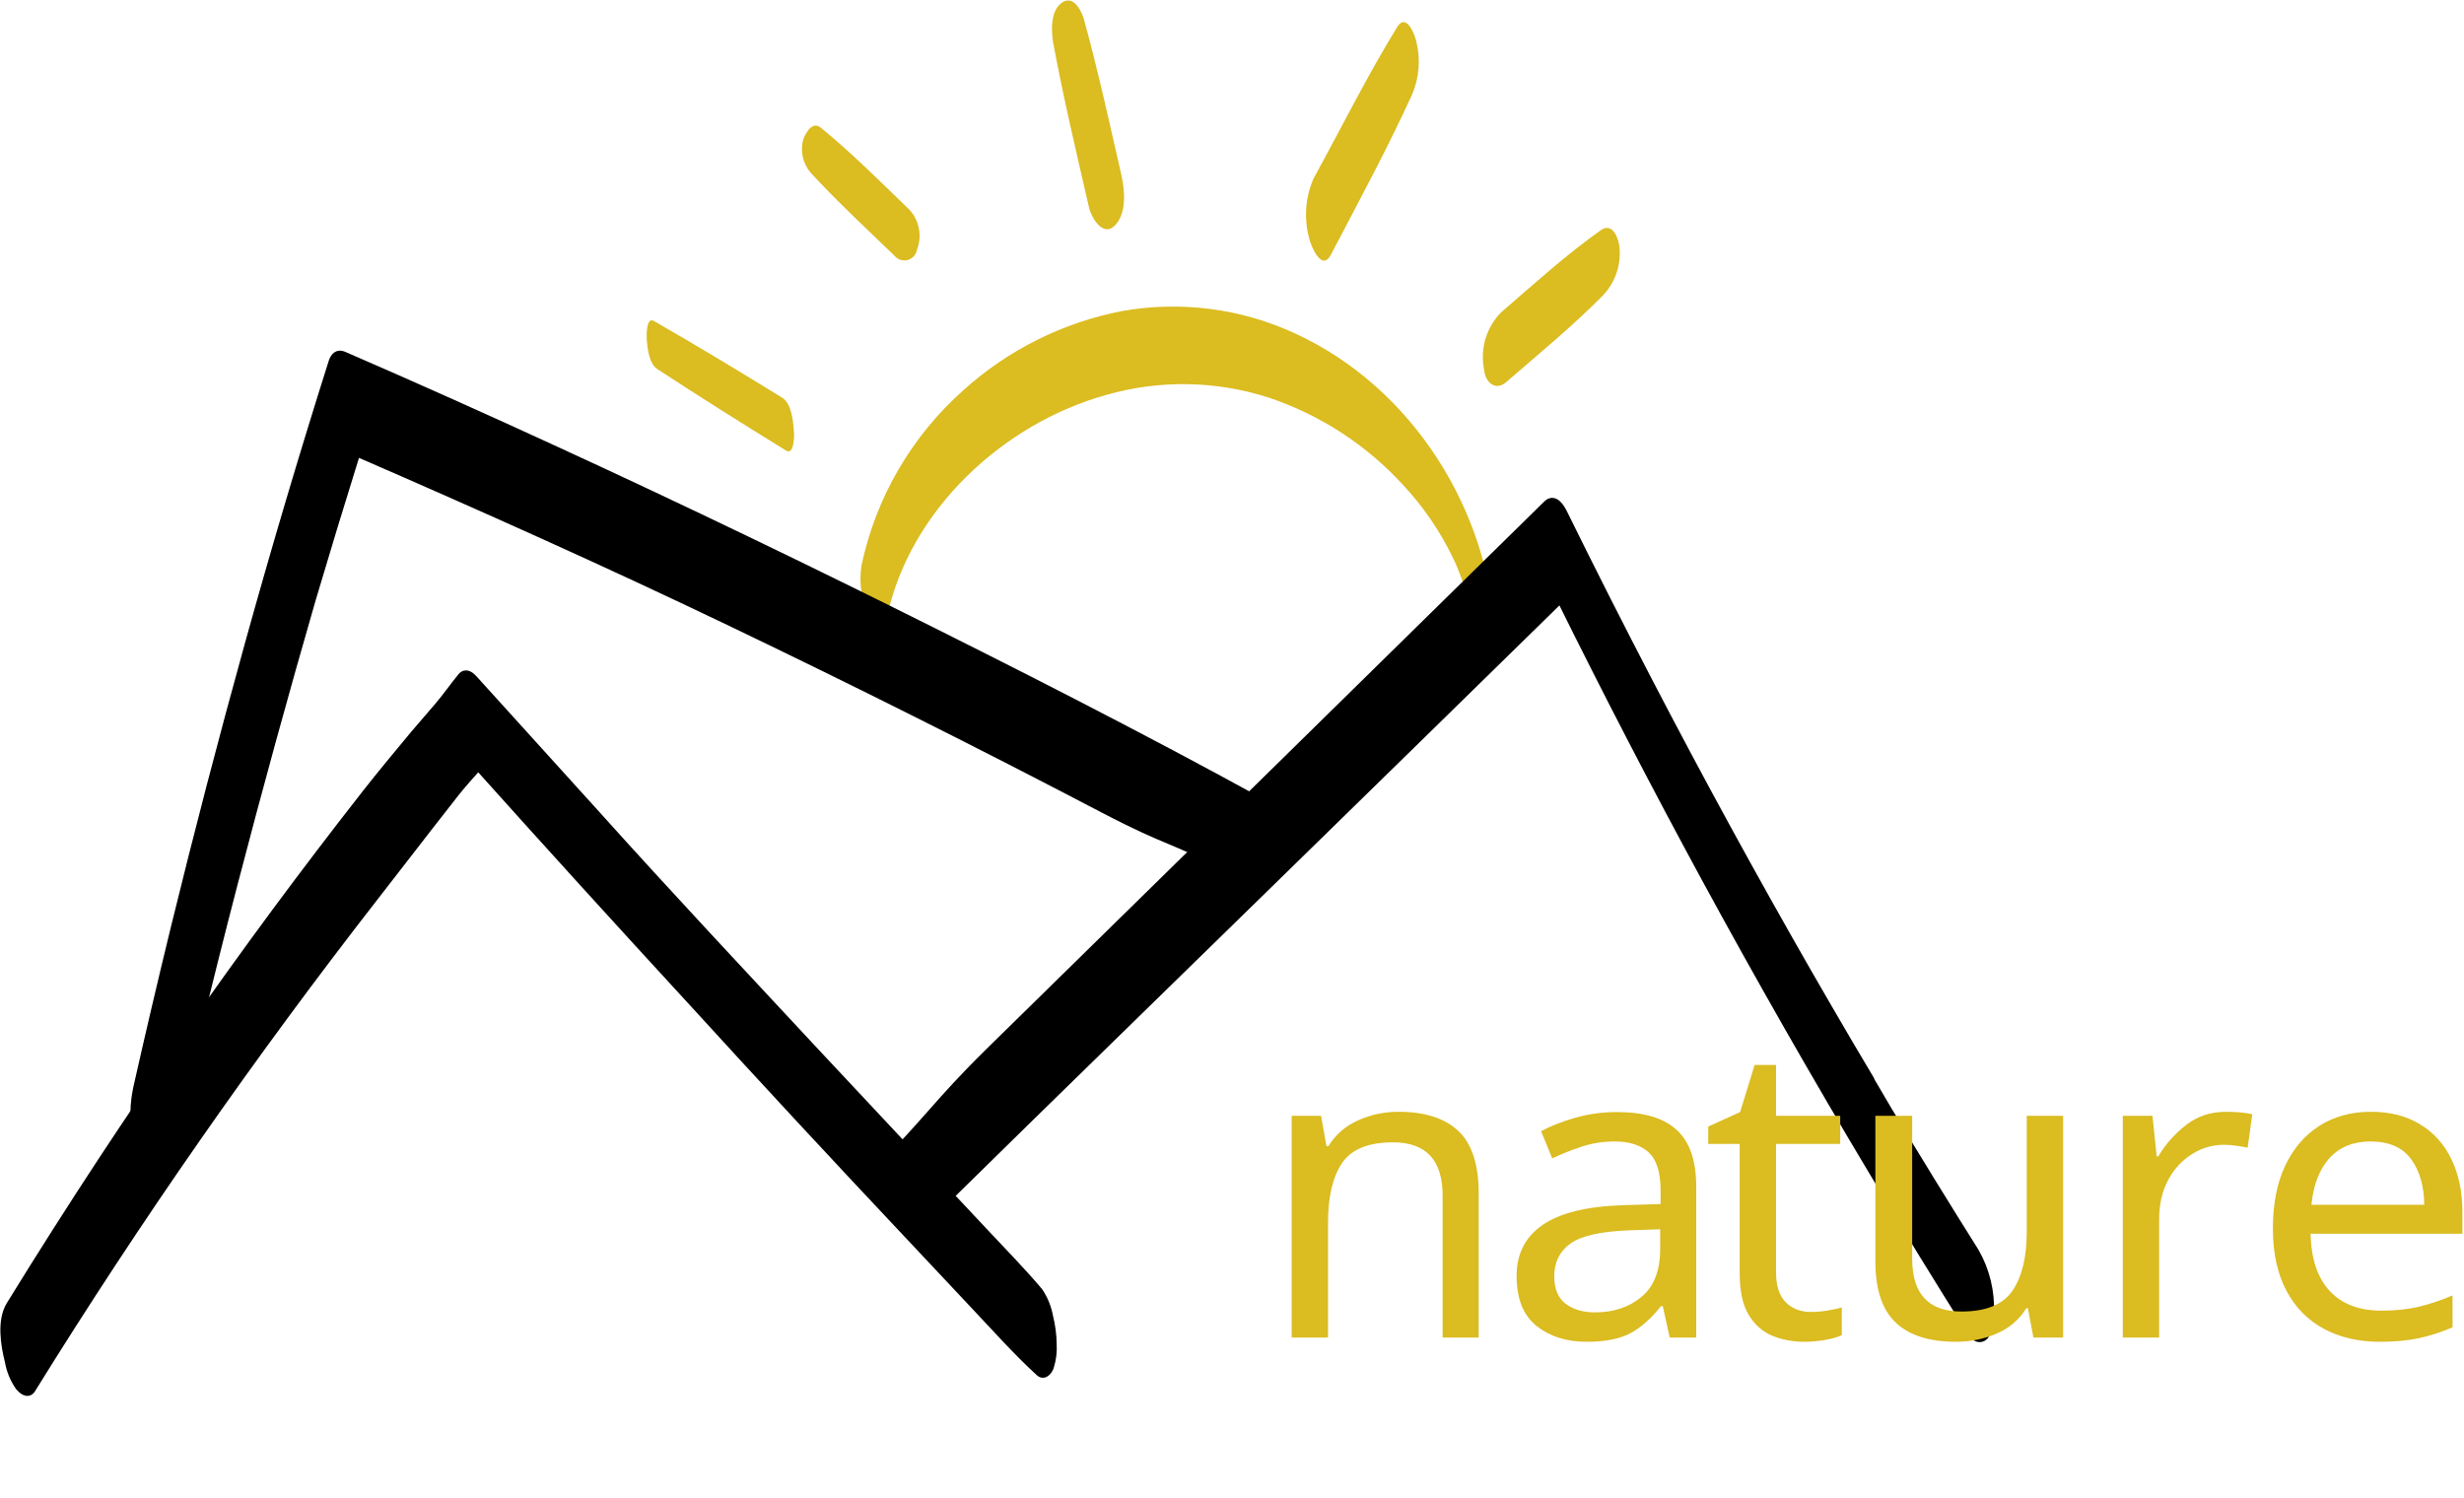
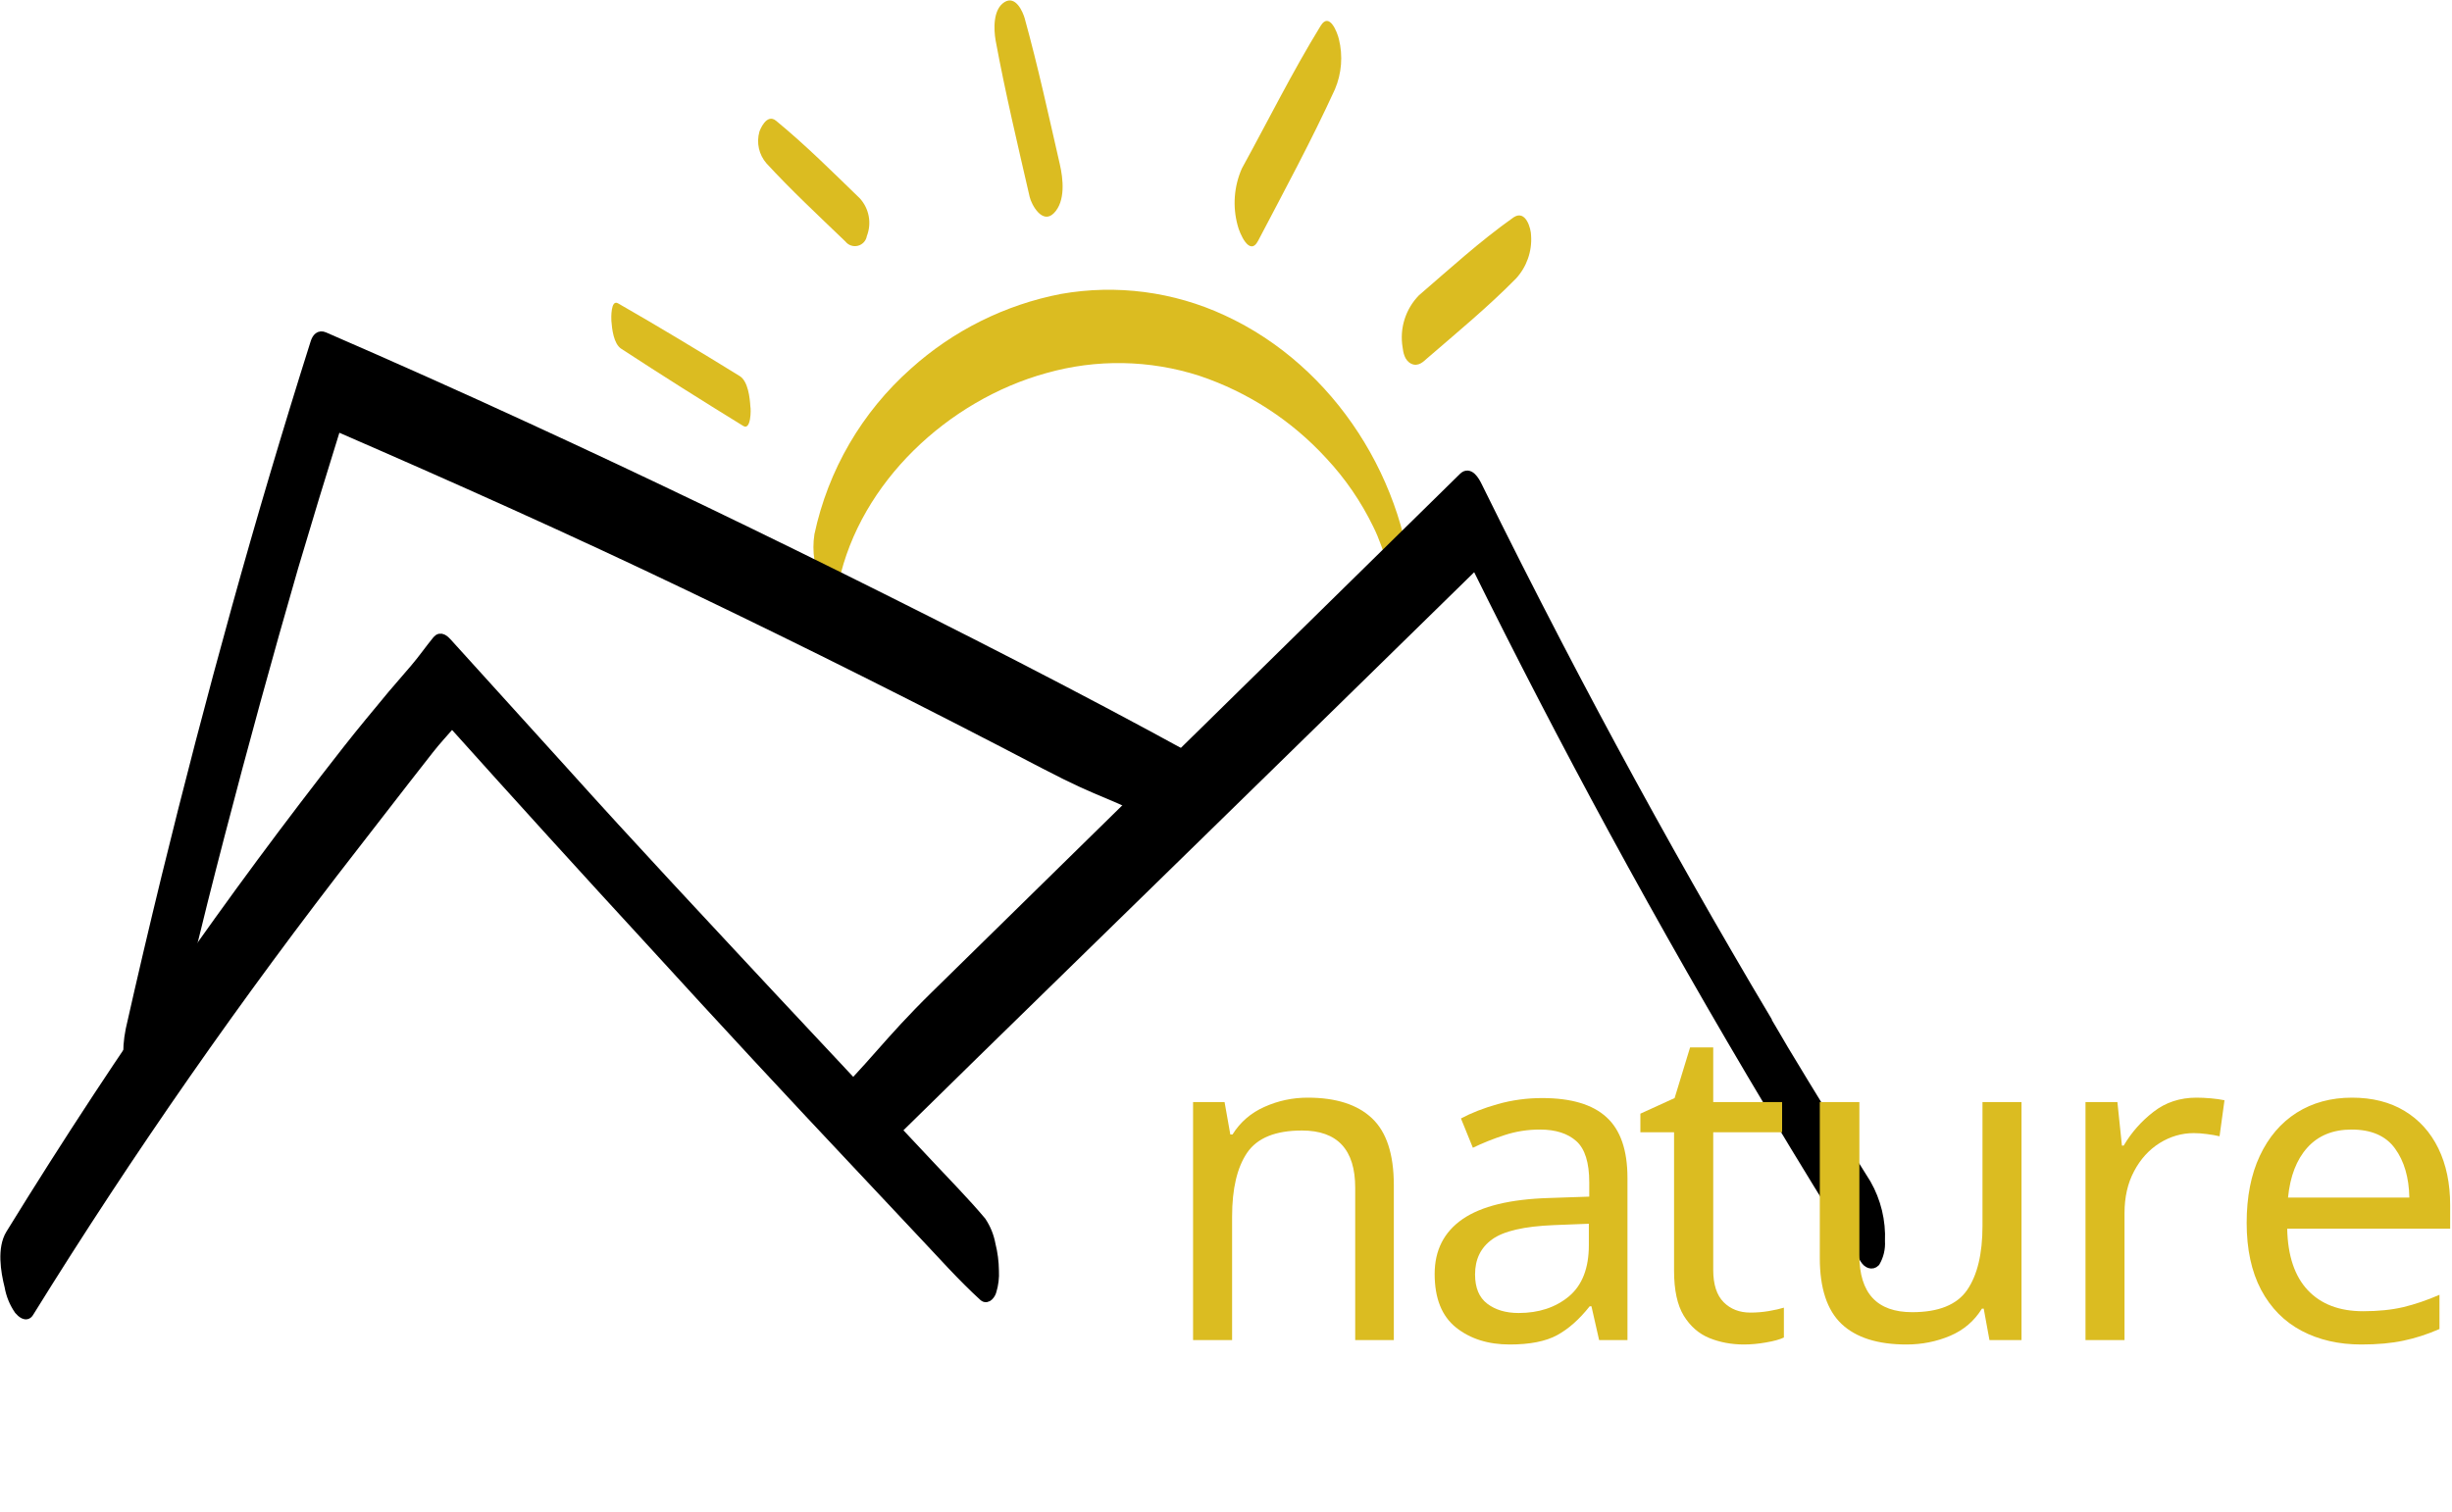
- <svg xmlns="http://www.w3.org/2000/svg" viewBox="0 0 265.78 161.56">
+ <svg xmlns="http://www.w3.org/2000/svg" viewBox="0 0 279.78 172.56">
  <defs>
-     <style>.cls-1,.cls-3{fill:#dbbc21;}.cls-2{stroke:#000;stroke-miterlimit:10;}.cls-3{font-size:44.62px;font-family:AdornCondensedSans, Adorn Condensed Sans;}.cls-4{letter-spacing:-0.01em;}.cls-5{letter-spacing:0em;}.cls-6{letter-spacing:-0.02em;}</style>
+     <style>.cls-1,.cls-3{fill:#dbbc21;}.cls-2{stroke:#000;stroke-miterlimit:10;}.cls-3{font-size:50.69px;font-family:AdornCondensedSans, Adorn Condensed Sans;}.cls-4{letter-spacing:-0.01em;}.cls-5{letter-spacing:0em;}.cls-6{letter-spacing:-0.02em;}</style>
  </defs>
  <g id="Layer_6" data-name="Layer 6">
    <path class="cls-1" d="M370.58,269.08c-.59-13.73-8.95-27-21.54-32.8a31.4,31.4,0,0,0-18.69-2.44,35.7,35.7,0,0,0-17.12,8.53,35,35,0,0,0-11,18.89,9.51,9.51,0,0,0,.92,5.79c.2.38.58,1.14,1.12,1.05s.65-1,.73-1.34c2.46-11.45,12.5-20.79,23.66-23.88a30.12,30.12,0,0,1,17.49.3,34.54,34.54,0,0,1,14.49,9.42,31.7,31.7,0,0,1,5.36,7.82q.26.52.48,1.05c.15.34,0,0,0,0l.24.62c.16.4.31.81.45,1.22.06.16.11.31.16.47s.06.21.1.33l0,.18.21.8c0,.2.19.87.16.71.07.36.14.72.2,1.08,0,.19.18,1.32.12.75a10.92,10.92,0,0,0,.52,2.59c.12.32.48,1.31.9,1.45C370.76,272.05,370.61,269.57,370.58,269.08Z" transform="translate(-209.3 -200.29)" />
    <path class="cls-1" d="M294.92,246.7c-.06-1-.26-2.9-1.22-3.49-4.59-2.83-9.2-5.62-13.88-8.3-.84-.48-.78,1.7-.76,2,.07.91.25,2.61,1.12,3.18,4.59,3,9.24,5.93,13.92,8.81C295,249.47,295,247,294.92,246.7Z" transform="translate(-209.3 -200.29)" />
    <path class="cls-1" d="M307.41,222.93c-3.1-3-6.09-6-9.55-8.85-1.11-.93-1.88,1.13-1.91,1.24a3.89,3.89,0,0,0,.81,3.62c2.76,3,5.92,5.95,9,8.91a1.38,1.38,0,0,0,2.45-.62A4.15,4.15,0,0,0,307.41,222.93Z" transform="translate(-209.3 -200.29)" />
    <path class="cls-1" d="M330.22,219c-1.27-5.54-2.47-11.08-4-16.62-.18-.64-1-2.68-2.32-1.84s-1.21,3.12-1,4.35c1.1,5.95,2.52,11.92,3.89,17.88.19.84,1.44,3.2,2.77,1.84S330.62,220.71,330.22,219Z" transform="translate(-209.3 -200.29)" />
    <path class="cls-1" d="M384,227.16c0-.73-.59-3-2-2.06-3.87,2.74-7.28,5.87-10.8,8.9a6.88,6.88,0,0,0-1.86,5.93c.07.51.19,1.5,1,1.88s1.44-.31,1.75-.58c3.47-3,7-5.91,10.18-9.14A6.59,6.59,0,0,0,384,227.16Z" transform="translate(-209.3 -200.29)" />
    <path class="cls-1" d="M362.07,204.75c-.19-.8-1.09-3.12-2.07-1.53-3.25,5.29-6,10.84-9,16.3a9.73,9.73,0,0,0-.48,6.5c.19.8,1.35,3.65,2.34,1.74,3-5.73,6.08-11.42,8.76-17.28A9.07,9.07,0,0,0,362.07,204.75Z" transform="translate(-209.3 -200.29)" />
  </g>
  <g id="Layer_2" data-name="Layer 2">
    <path class="cls-2" d="M347,291.65c-.1-1.3,2.49-.08,2.06-1.3-.25-.71,1.63-.44,1-.81-13.18-7.37-26.59-14.27-40.05-21S283,255.27,269.36,249q-11.48-5.29-23.05-10.31c-.57-.25-.9.12-1.09.72q-4.77,15.08-9,30.33t-8,30.66q-2.12,8.69-4.08,17.4a13.39,13.39,0,0,0,.48,7.15c.26.72.58,1.84,1.26,2.21.51.29,1-.14,1.09-.72q3.48-15.5,7.47-30.84T242.84,265q2.37-8,4.87-16c13.49,5.86,26.94,11.87,40.22,18.24q20.35,9.75,40.4,20.24c7.48,3.91,7,2.9,14.46,6.87C344.29,295.2,347.09,292.35,347,291.65Z" transform="translate(-209.3 -200.29)" />
  </g>
  <g id="Layer_3" data-name="Layer 3">
    <path class="cls-2" d="M422.29,335.38q-4.79-7.62-9.43-15.33l-1-1.71-.59-1c-.09-.17-.19-.33-.29-.49l0-.06-.05-.09q-1.14-1.91-2.26-3.81-2.24-3.82-4.45-7.66-8.93-15.57-17.21-31.5-4.65-8.94-9.11-18c-.28-.57-.94-1.73-1.66-1l-30.1,29.56L316,313.86c-5.65,5.55-6.91,7.82-12.57,13.36-.47.47,2.11.06,2.09.63,0,1.19.7.86,1,2,.18.67,1.72,2.81,2.9,1.65,10-9.83,11.88-11.65,21.93-21.47s20.09-19.61,30.12-29.43l16.18-15.84q7.55,15.28,15.68,30.25,8.74,16.08,18.13,31.76,5.21,8.72,10.61,17.29c.29.46.82.72,1.24.3a4.23,4.23,0,0,0,.57-2.4A12.17,12.17,0,0,0,422.29,335.38Z" transform="translate(-209.3 -200.29)" />
  </g>
  <g id="Layer_4" data-name="Layer 4">
    <path class="cls-2" d="M322.78,345.32a12.82,12.82,0,0,0-.39-3,7,7,0,0,0-1.08-2.66c-1.91-2.27-4-4.37-6-6.52s-4-4.25-6-6.38q-6-6.39-12-12.82c-7.93-8.52-15.89-17-23.69-25.68-4.41-4.89-8.85-9.75-13.26-14.64-.31-.34-.79-.79-1.21-.29-.87,1.06-1.65,2.19-2.54,3.23s-1.73,2-2.58,3c-1.73,2.09-3.48,4.18-5.15,6.31q-5,6.38-9.82,12.89-9.69,13.11-18.67,26.75-5.08,7.73-9.93,15.61c-1,1.63-.59,4.23-.14,6a6.77,6.77,0,0,0,1.11,2.71c.27.31.85.87,1.21.29q8.58-13.85,17.88-27.19t19.3-26.17q2.85-3.67,5.69-7.34l2.79-3.57c.82-1.05,1.71-2,2.58-3Q272.2,295.47,283.73,308q11.86,13,23.89,25.76l6.82,7.26c2.32,2.45,4.57,5,7.06,7.27.47.42.93-.33,1-.65A6.64,6.64,0,0,0,322.78,345.32Z" transform="translate(-209.3 -200.29)" />
-     <text class="cls-3" transform="translate(135.53 144.29)">
+     <text class="cls-3" transform="translate(131.82 152.95)">
      <tspan class="cls-4">n</tspan>
-       <tspan class="cls-5" x="26.01" y="0">a</tspan>
-       <tspan class="cls-6" x="48.01" y="0">tu</tspan>
-       <tspan x="89.65" y="0">re</tspan>
+       <tspan class="cls-5" x="29.55" y="0">a</tspan>
+       <tspan class="cls-6" x="54.54" y="0">tu</tspan>
+       <tspan x="101.83" y="0">re</tspan>
    </text>
  </g>
</svg>
